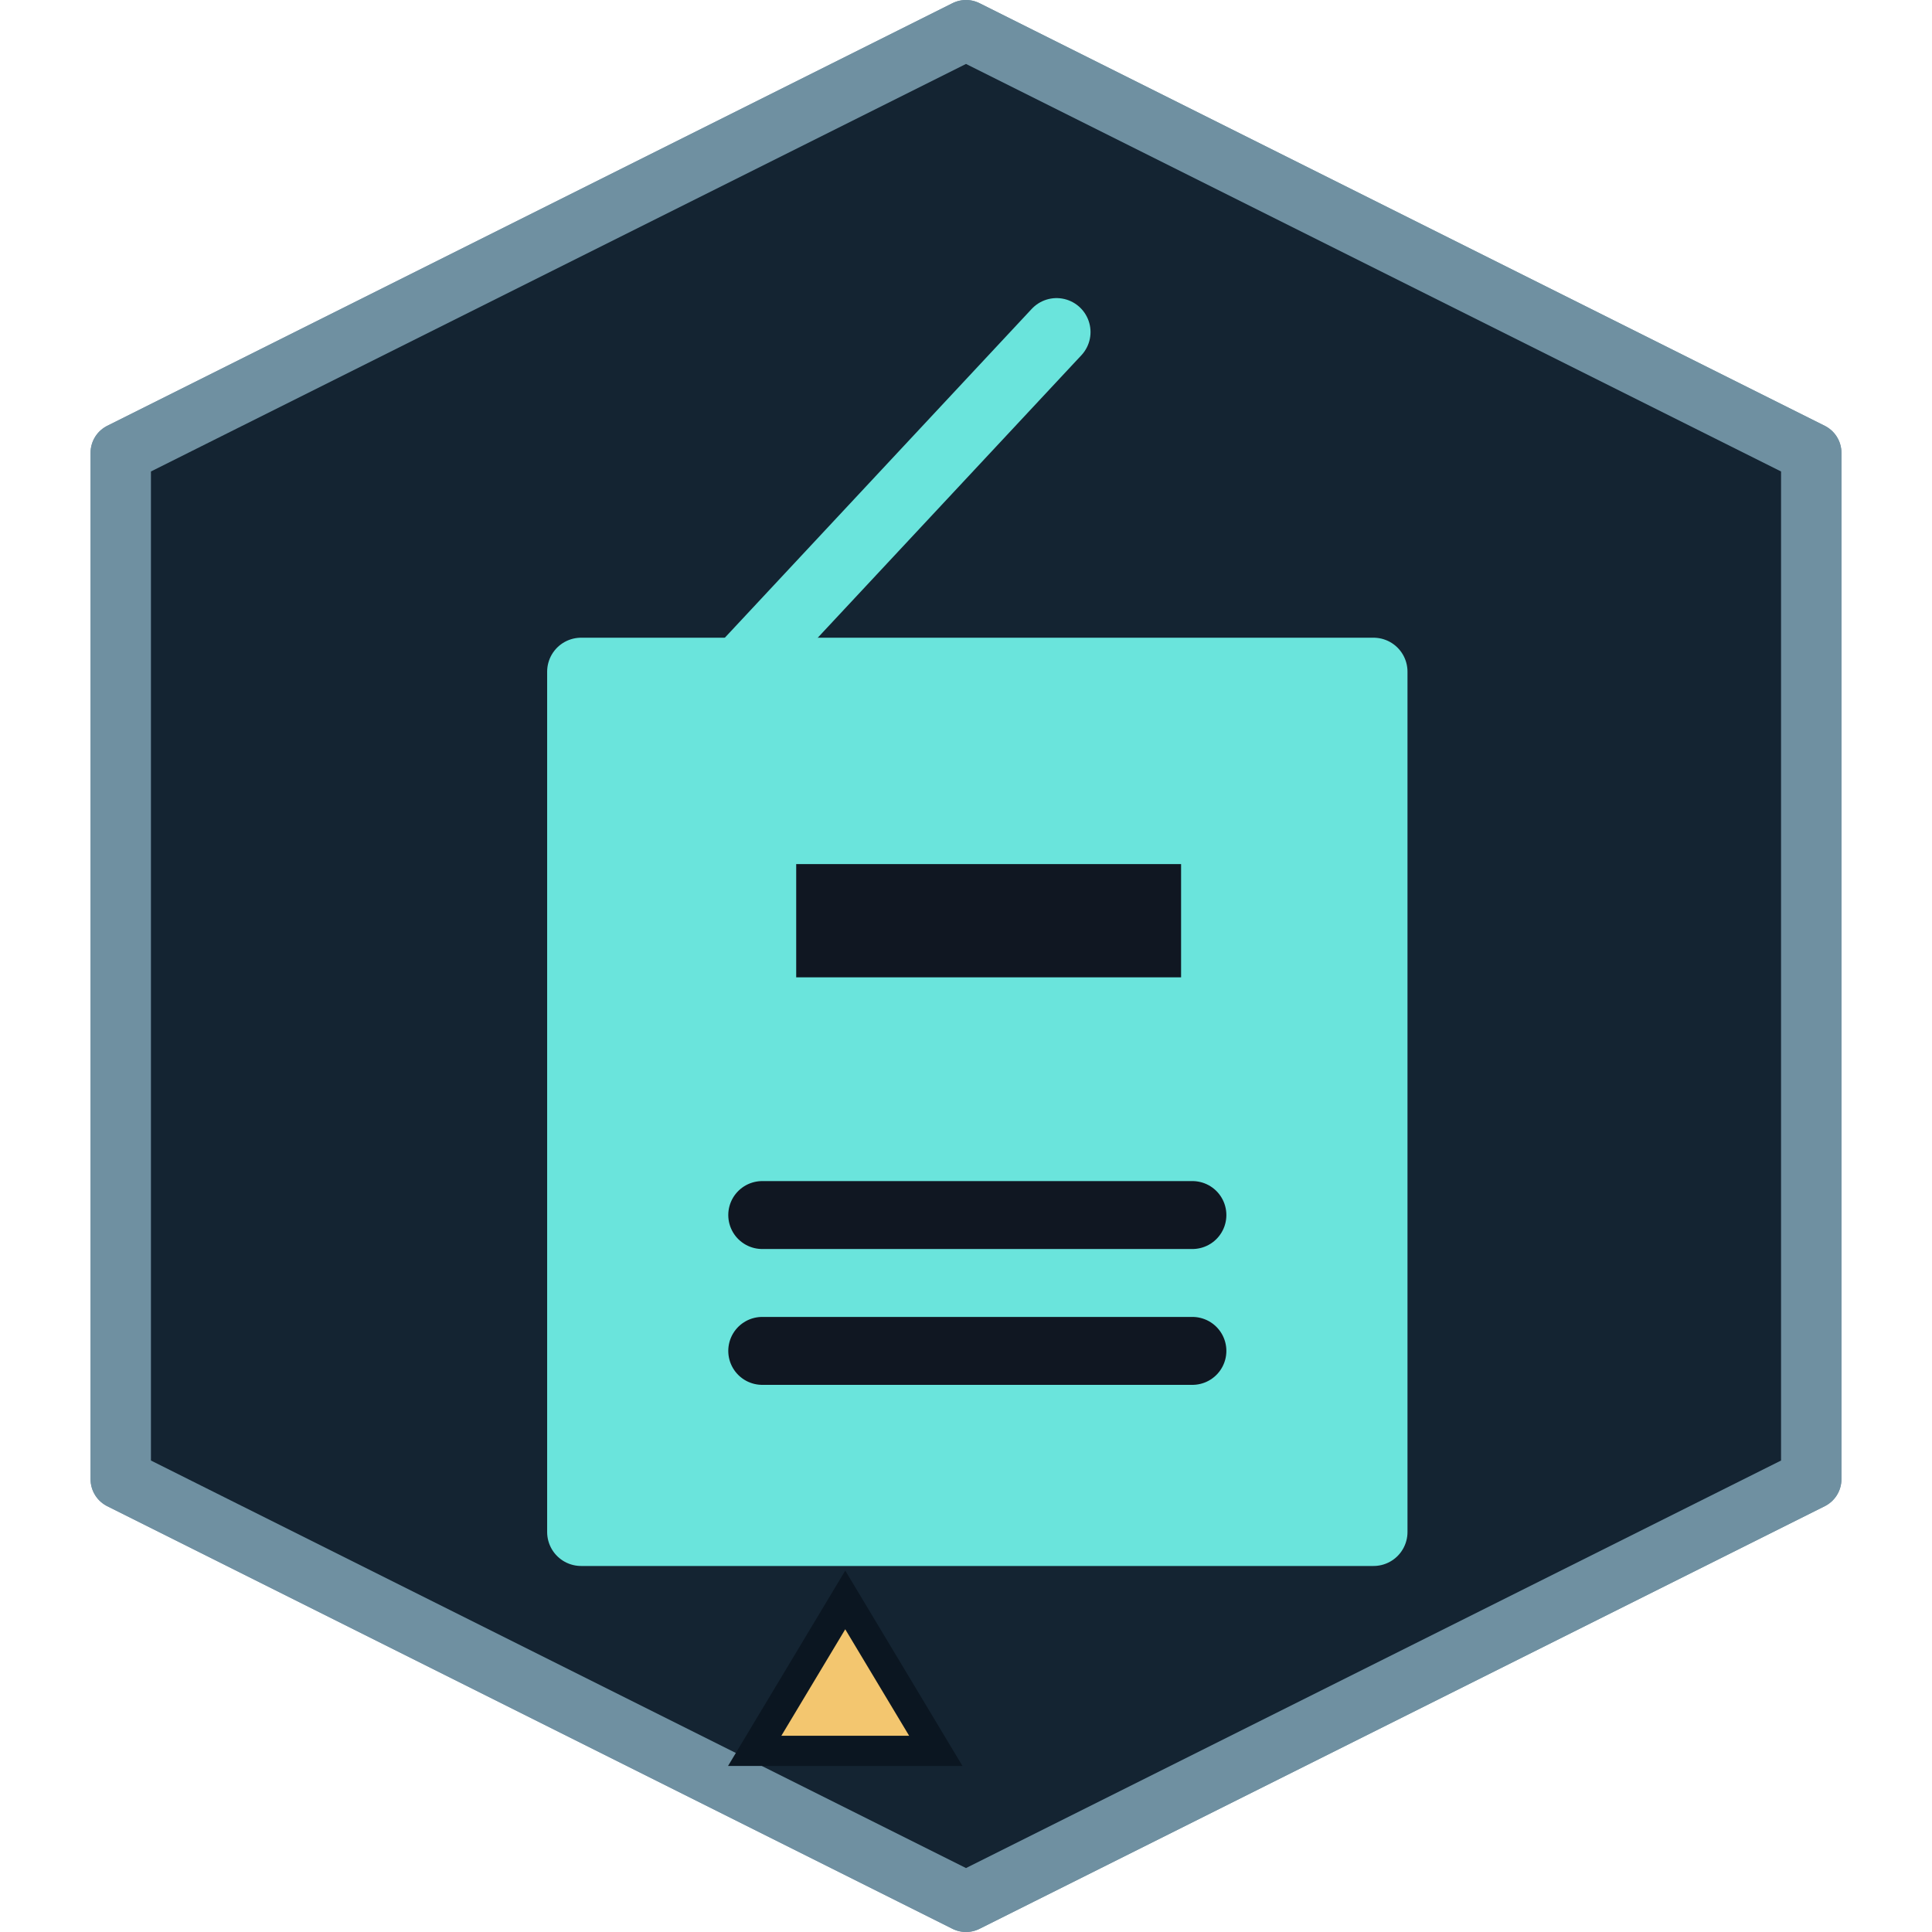
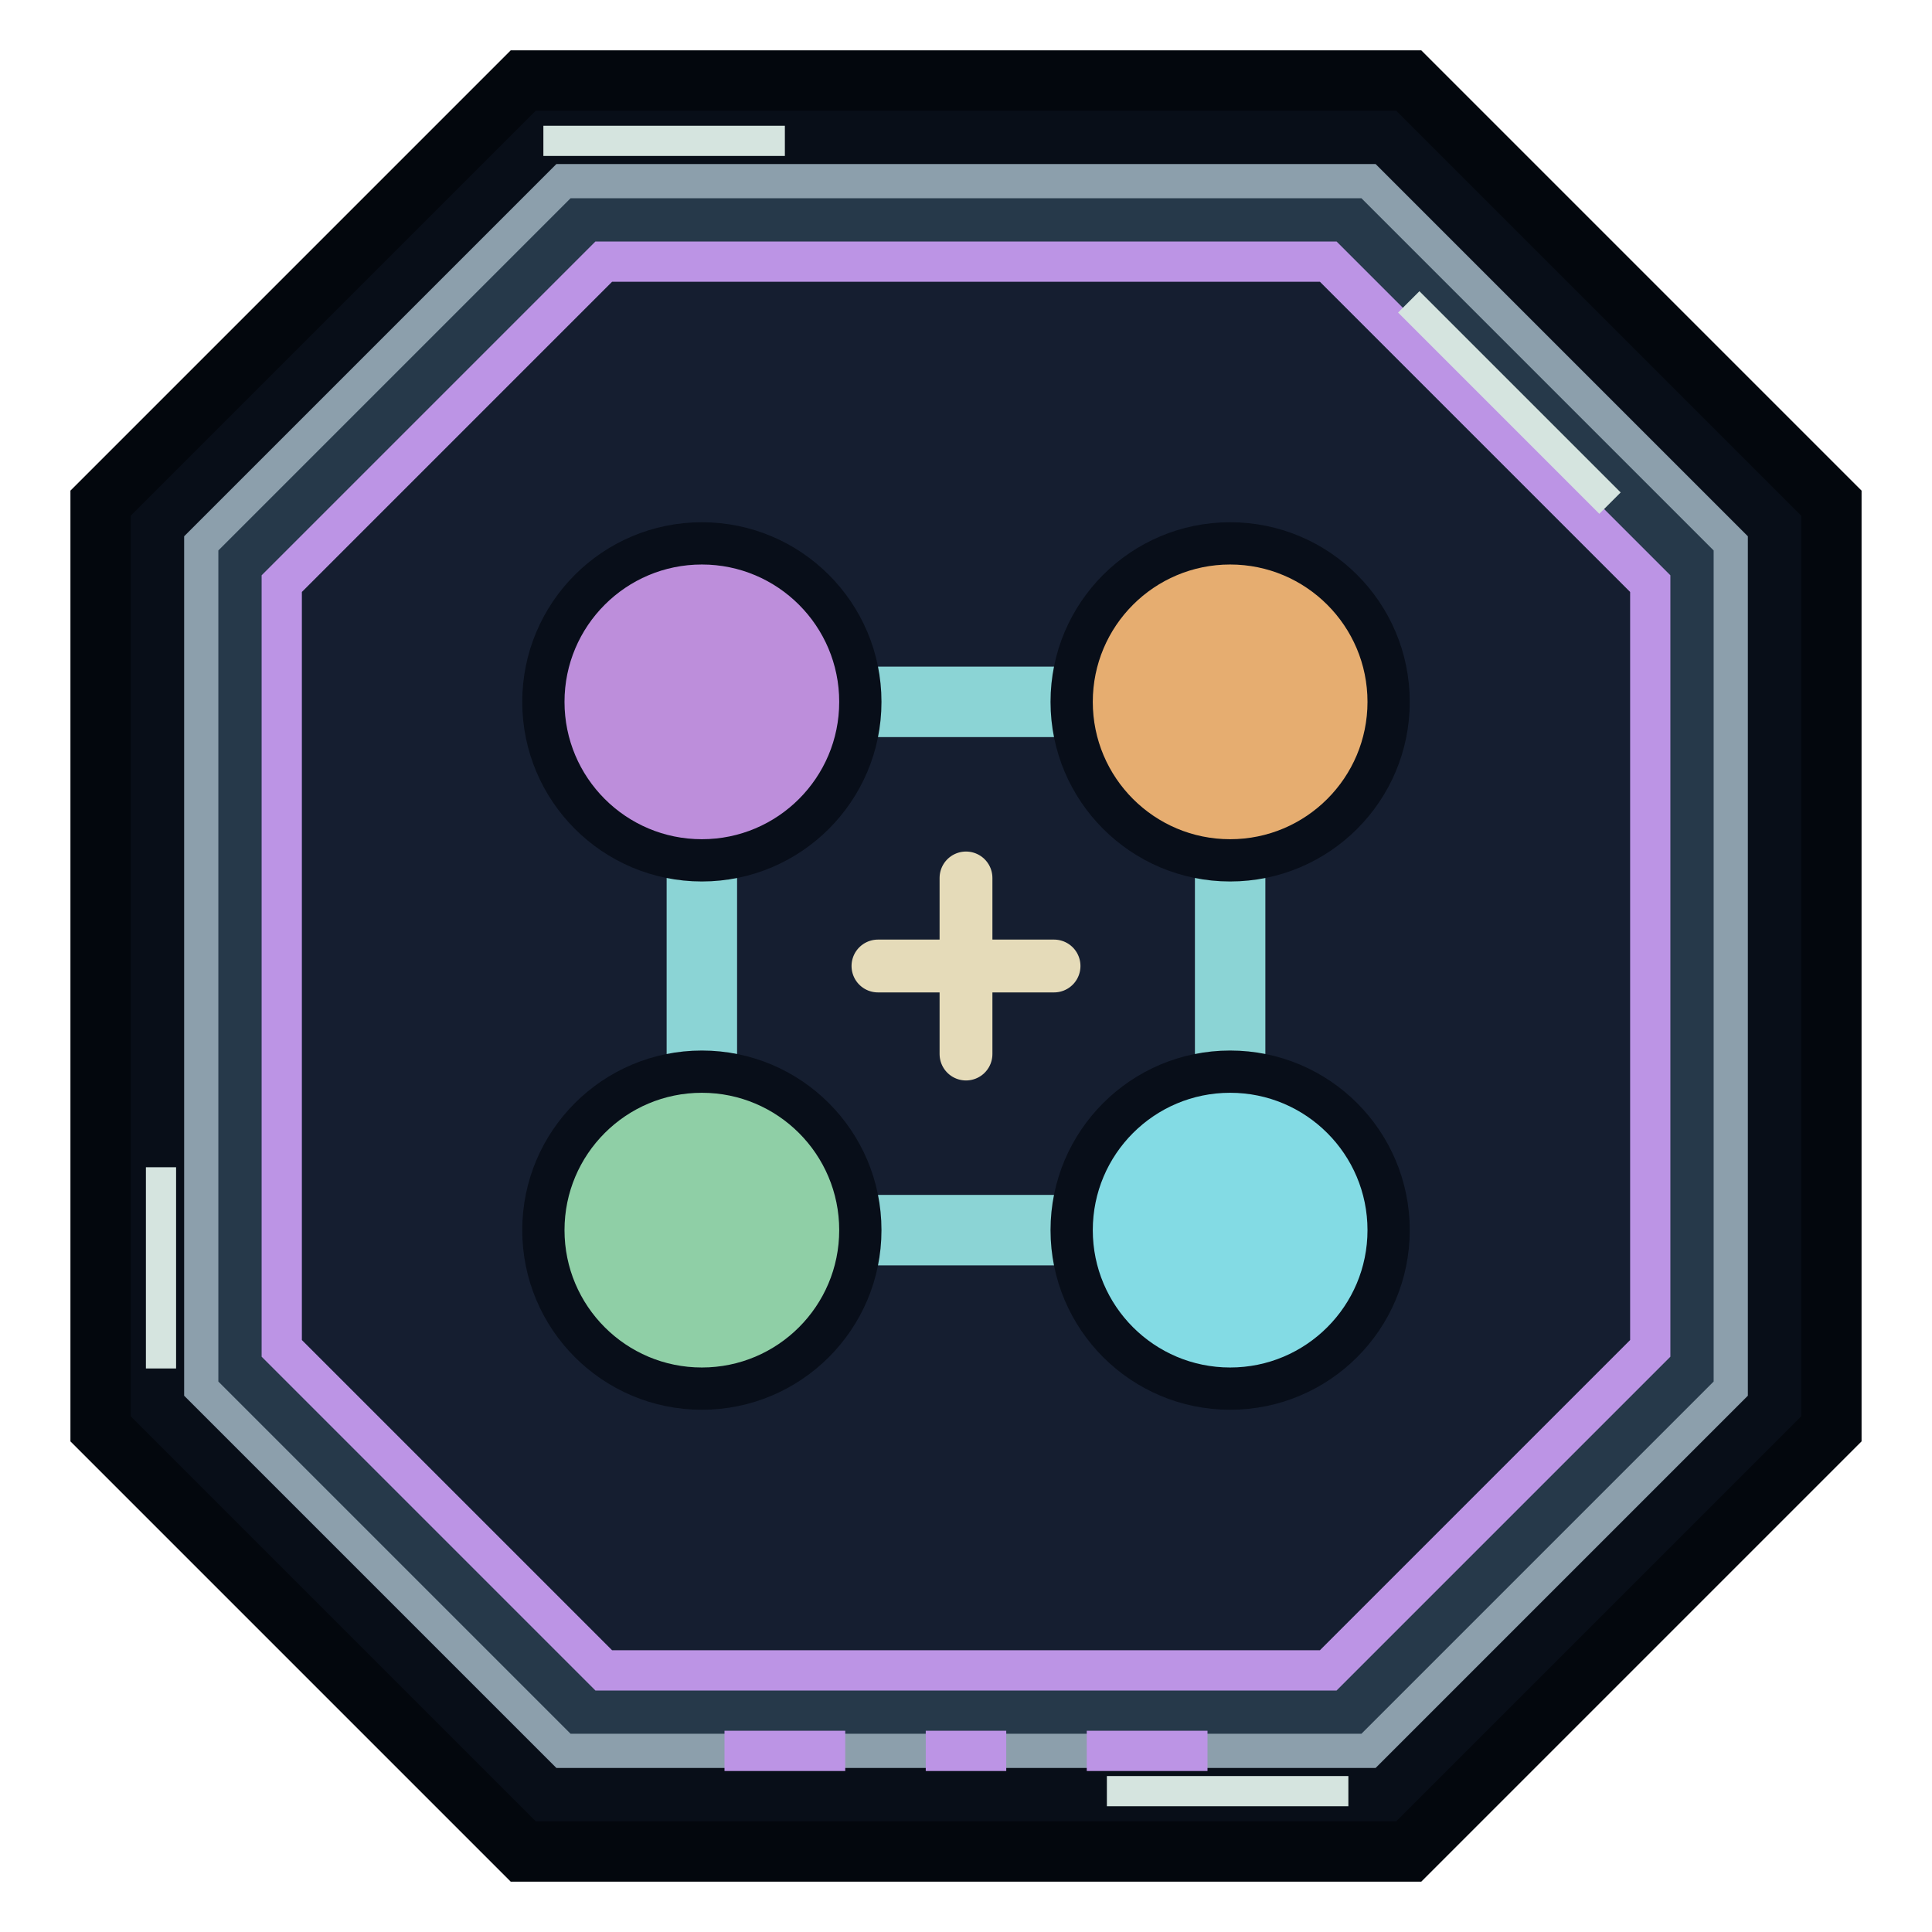
- <svg xmlns="http://www.w3.org/2000/svg" width="128" height="128" viewBox="0 0 64 64">
-   <g fill="#6ae4dc" stroke="#070d16" stroke-width="6" stroke-linejoin="round" stroke-linecap="round">
-     <path d="M32 1L60 15V49L32 63L4 49V15Z" fill="#142432" stroke="#6f90a1" stroke-width="2" />
-     <g transform="translate(8 8) scale(.75)">
-       <path d="M15 19H50V57H15Z" />
-       <path d="M22 19L36 4" fill="none" />
-       <path d="M23 26H43V34H23Z" fill="#101722" />
-       <path d="M23 43H42M23 49H42" fill="none" stroke="#101722" />
-     </g>
+ <svg xmlns="http://www.w3.org/2000/svg" width="192" height="192" viewBox="0 0 96 96">
+   <path d="M26 4H70L91 25V71L70 92H26L5 71V25Z" fill="#080e18" stroke="#03070d" stroke-width="3" />
+   <path d="M28 9H68L86 27V69L68 87H28L10 69V27Z" fill="#26394a" stroke="#8c9fac" stroke-width="1.7" />
+   <path d="M30 13H66L82 29V67L66 83H30L14 67V29Z" fill="#151e30" stroke="#bc94e5" stroke-width="2" />
+   <path d="M27 7H39M70 15L80 25M8 58V68M55 89H67" stroke="#d5e4df" stroke-width="1.5" />
+   <g transform="translate(20 20) scale(.875)" stroke="#080e19" stroke-width="2.4" stroke-linejoin="round" stroke-linecap="round">
+     <path d="M17 17H47V47H17Z" fill="none" stroke="#8bd4d5" stroke-width="4" />
+     <circle cx="17" cy="17" r="9" fill="#bd8edb" />
+     <circle cx="47" cy="17" r="9" fill="#e6ad70" />
+     <circle cx="17" cy="47" r="9" fill="#8fcfa6" />
+     <circle cx="47" cy="47" r="9" fill="#83dbe4" />
+     <path d="M27 32H37M32 27V37" stroke="#e5dbb9" stroke-width="3" />
  </g>
-   <g fill="#6ae4dc" stroke="#6ae4dc" stroke-width="3" stroke-linejoin="round" stroke-linecap="round">
-     <path d="M32 1L60 15V49L32 63L4 49V15Z" fill="#142432" stroke="#6f90a1" stroke-width="2" />
-     <g transform="translate(8 8) scale(.75)">
-       <path d="M15 19H50V57H15Z" />
-       <path d="M22 19L36 4" fill="none" />
-       <path d="M23 26H43V34H23Z" fill="#101722" />
-       <path d="M23 43H42M23 49H42" fill="none" stroke="#101722" />
-     </g>
-   </g>
-   <path d="M25 58L28 53L31 58Z" fill="#f3c66f" stroke="#0b1621" stroke-width="1" />
+   <path d="M36 87H42M46 87H50M54 87H60" stroke="#bc94e5" stroke-width="2" />
</svg>
